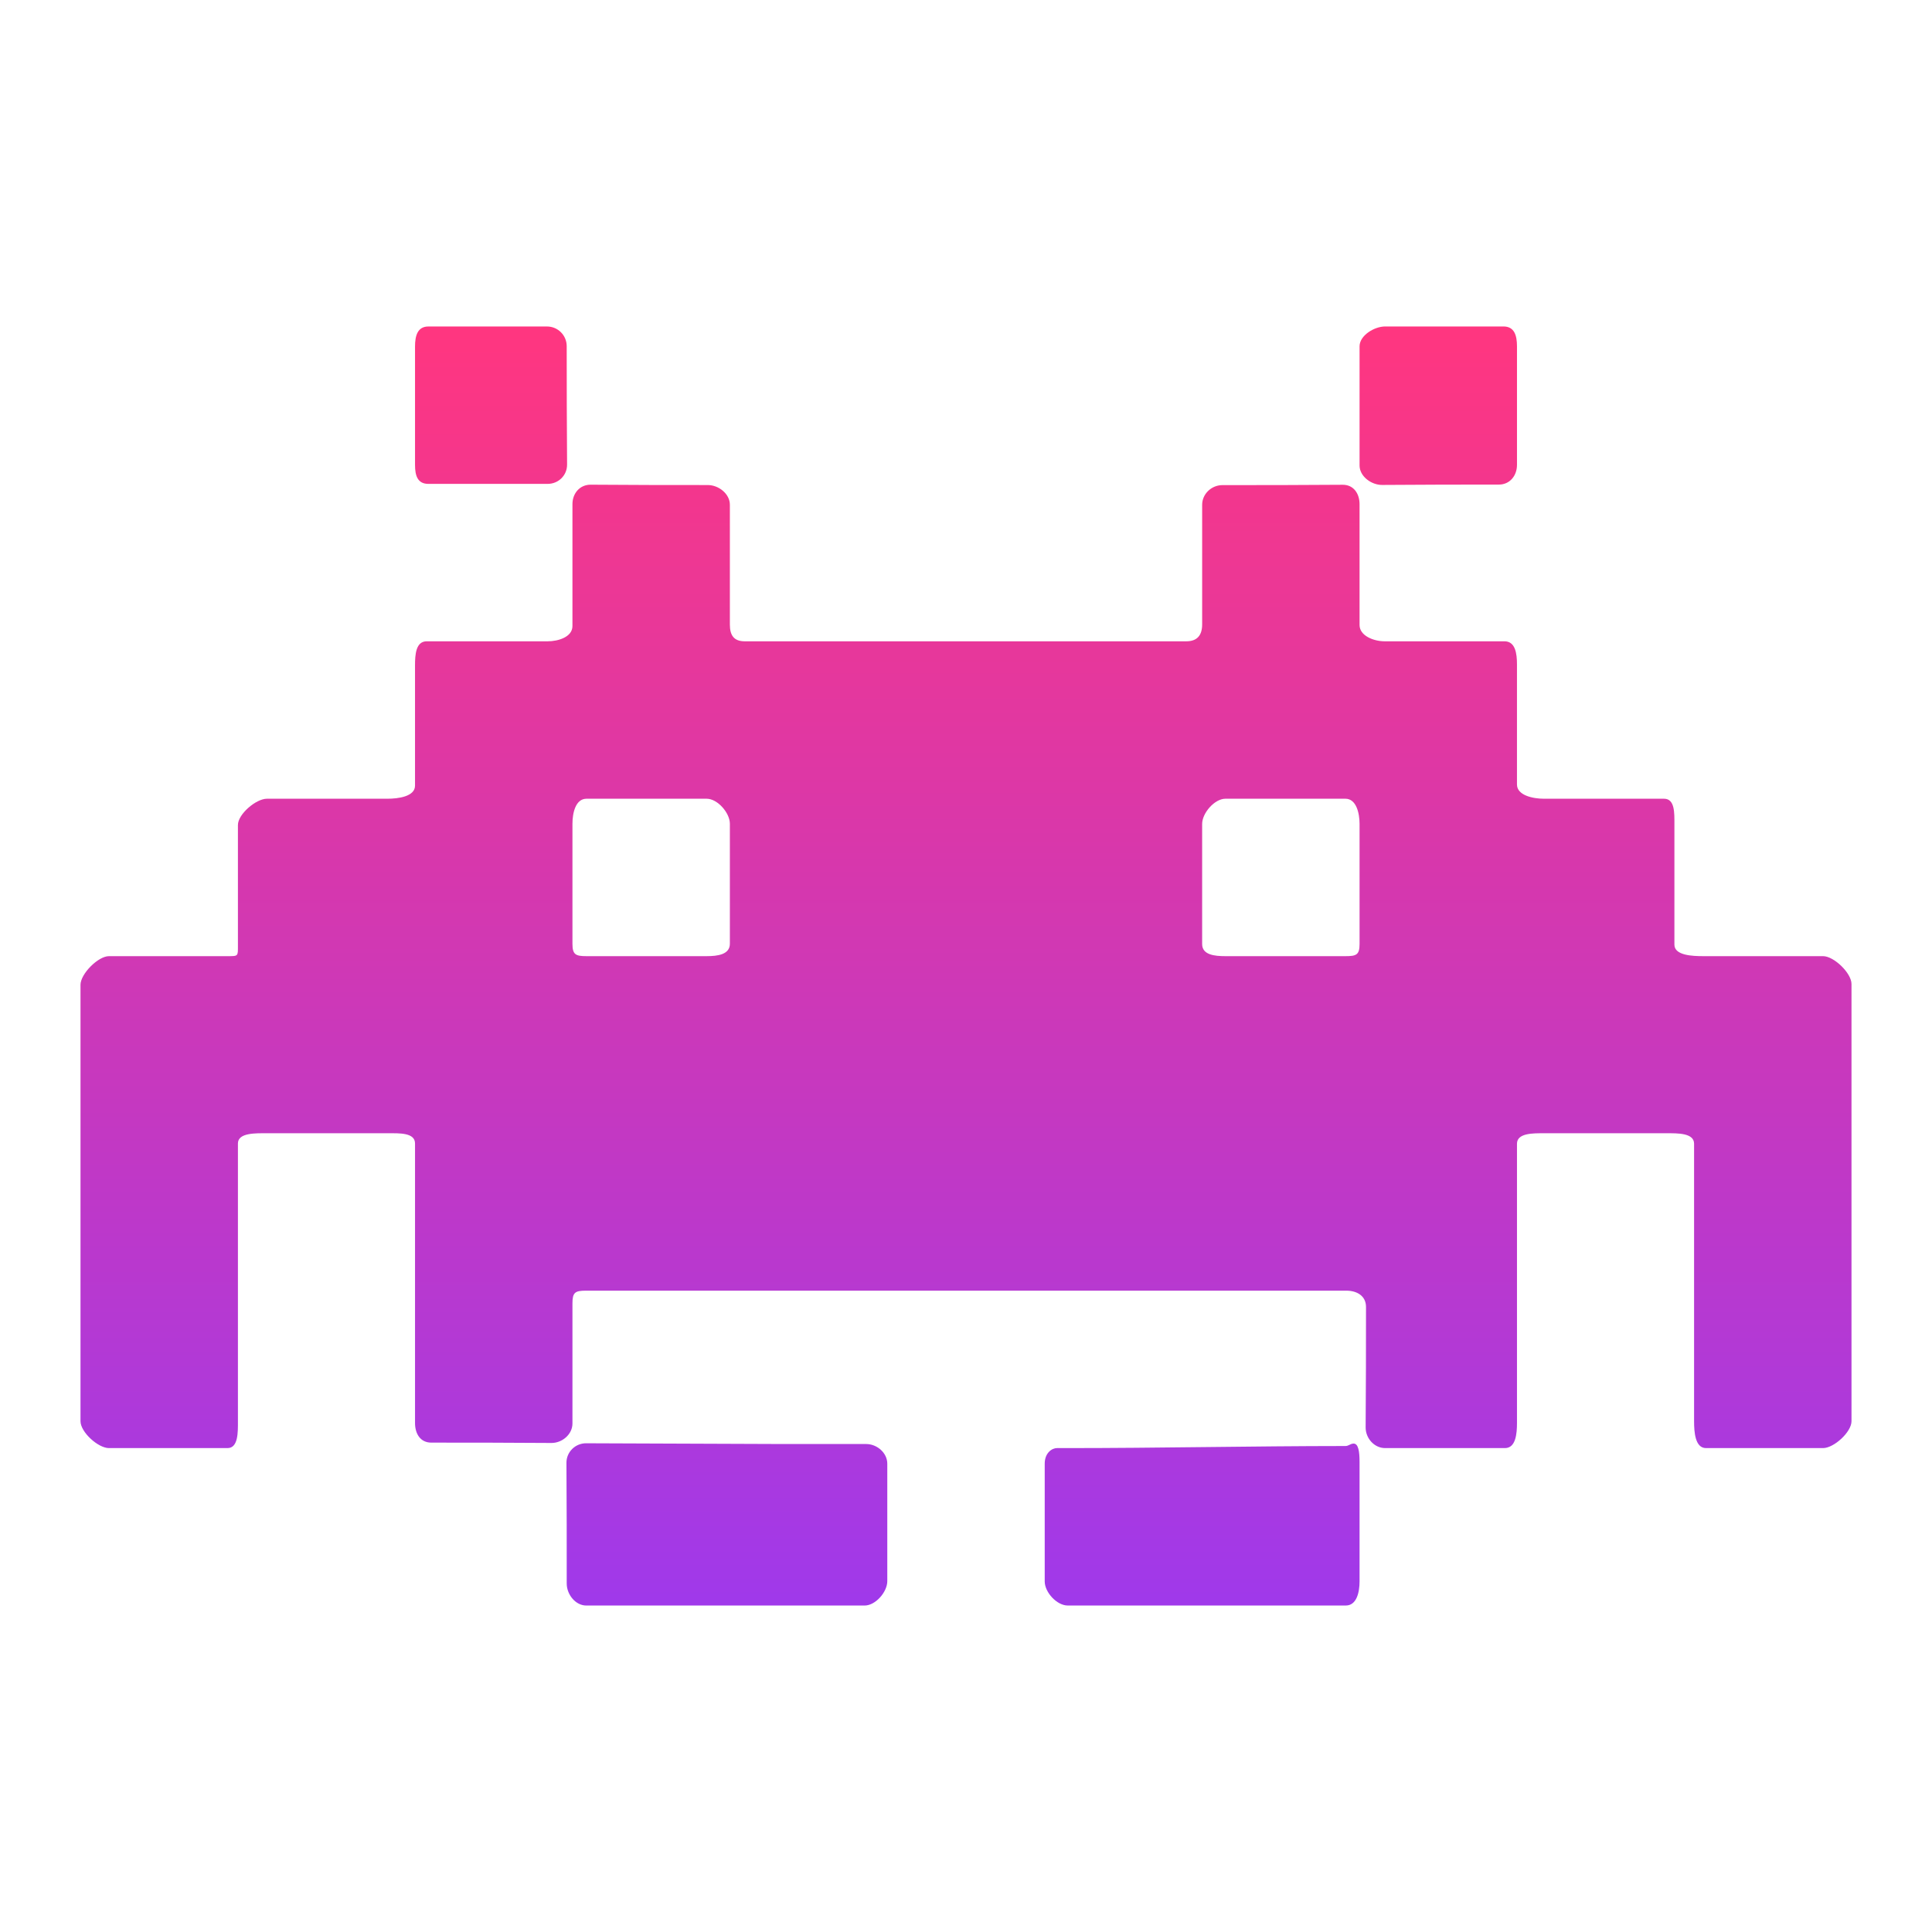
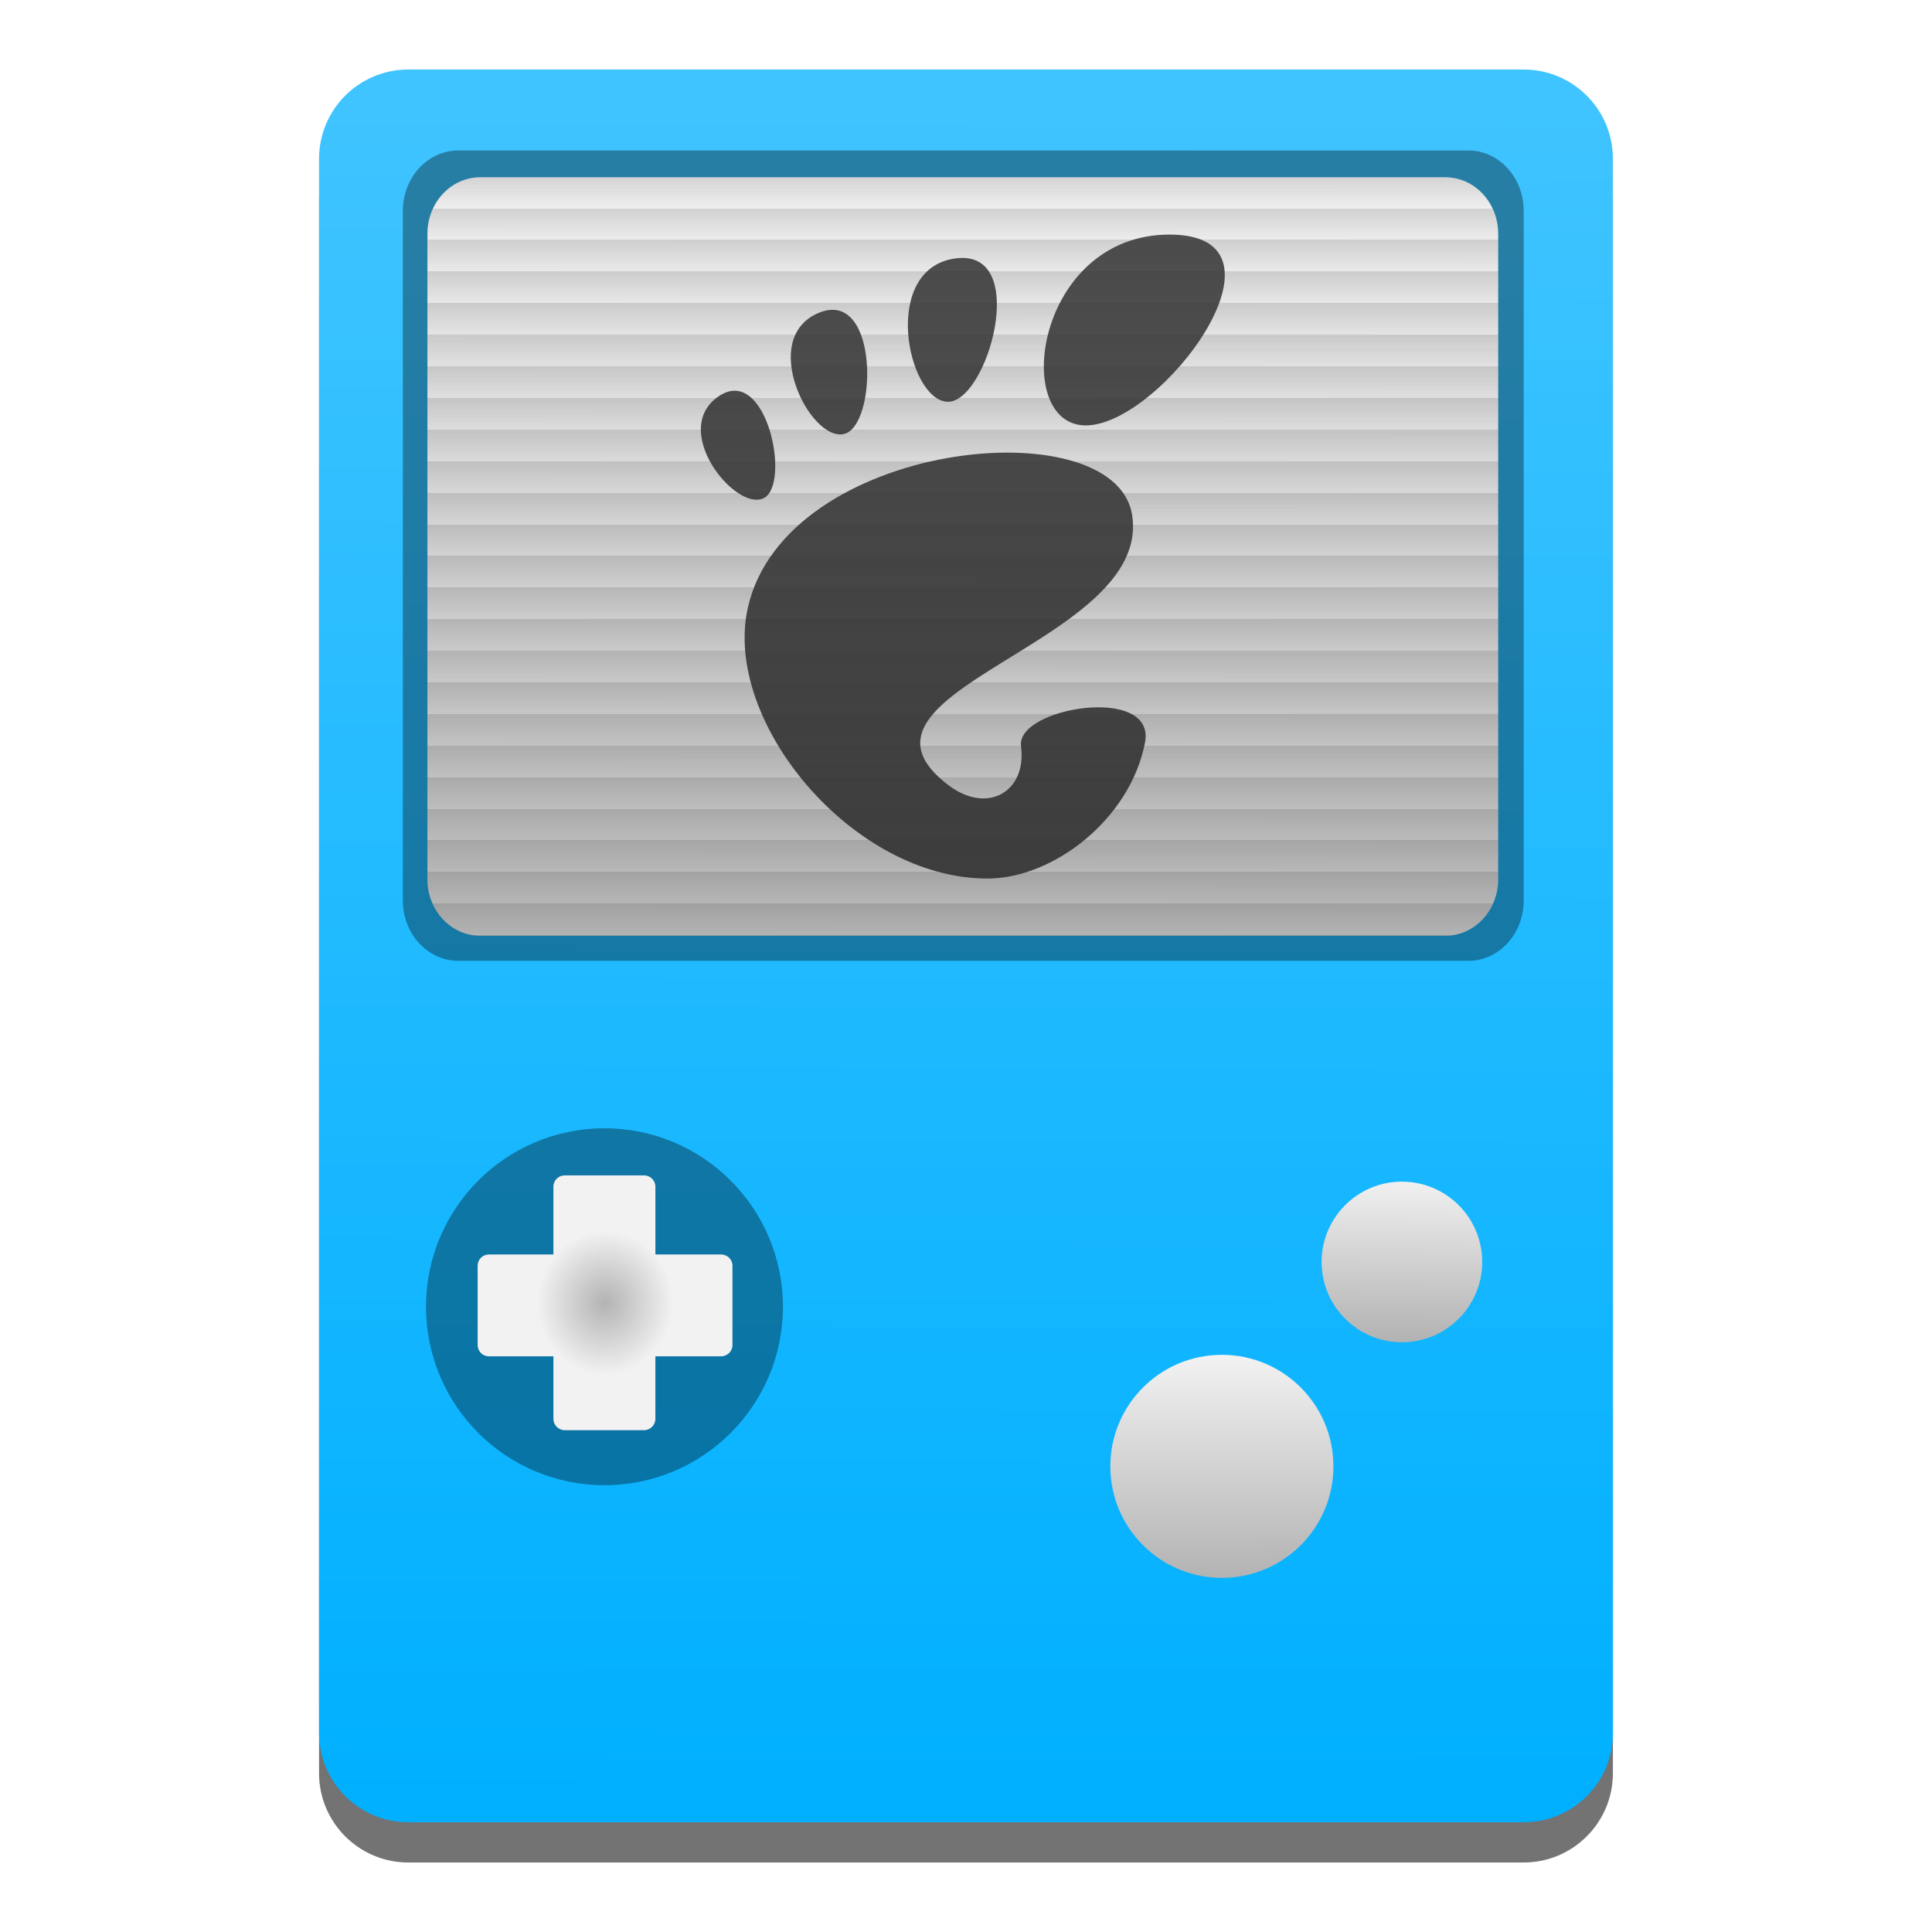
- <svg xmlns="http://www.w3.org/2000/svg" height="48" width="48">
-   <linearGradient id="a" gradientUnits="userSpaceOnUse" x1="275.399" x2="275.399" y1="550.8" y2="78.686">
-     <stop offset="0" stop-color="#8d3aff" />
-     <stop offset="1" stop-color="#ff3680" />
+ <svg xmlns="http://www.w3.org/2000/svg" xmlns:xlink="http://www.w3.org/1999/xlink" height="48" viewBox="0 0 48 48" width="48">
+   <linearGradient id="a">
+     <stop offset="0" stop-color="#b3b3b3" />
+     <stop offset="1" stop-color="#f2f2f2" />
  </linearGradient>
-   <g fill="url(#a)" transform="matrix(.07988381 0 0 .07988381 2.00008 1.99996)">
-     <path d="m541.951 272.337c-12.381 0-24.646 0-37.217 0-3.379 0-9.014-.202-9.014-3.58 0-12.583 0-24.958 0-37.565 0-3.378.158-7.815-3.221-7.815-12.594 0-24.883 0-37.387 0-3.385 0-8.354-1.047-8.354-4.425 0-12.503 0-24.786 0-37.363 0-3.384-.502-7.172-3.881-7.172-12.562 0-24.889 0-37.281 0-3.379 0-7.797-1.702-7.797-5.08 0-12.754 0-25.172 0-37.546 0-3.378-1.898-6.089-5.275-6.059-12.211.098-24.719.11-37.395.11-3.377 0-6.285 2.742-6.285 6.12v37.216c-.006 3.39-1.561 5.239-4.945 5.239-45.941 0-91.365 0-137.301 0-3.378 0-4.639-1.849-4.639-5.227 0-12.442 0-24.762 0-37.252 0-3.378-3.476-6.12-6.854-6.12-12.552 0-24.333-.012-36.42-.11-3.391-.024-5.686 2.687-5.686 6.065v37.895c0 3.385-4.352 4.75-7.736 4.75-12.625 0-25.006 0-37.589 0-3.378 0-3.635 4.106-3.635 7.484v37.412c0 3.384-5.227 4.064-8.605 4.064-12.577 0-24.939 0-37.46 0-3.378 0-9.015 4.792-9.015 8.176v37.46c0 3.378.153 3.323-3.225 3.323-12.436 0-24.688 0-36.885 0-3.378 0-8.85 5.532-8.85 8.91v135.729c0 3.385 5.471 8.36 8.85 8.36h36.867c3.378 0 3.244-4.988 3.244-8.366 0-28.966 0-57.632 0-86.384 0-3.385 5.618-3.17 8.997-3.17h37.833c3.378 0 8.25-.208 8.25 3.17v86.935c0 3.378 1.67 6.114 5.055 6.114 12.558 0 25.239.018 37.332.109 3.378.031 6.573-2.68 6.573-6.059 0-12.423 0-24.853 0-37.325 0-3.379.759-3.984 4.143-3.984h236.544c3.379 0 6.119 1.677 6.119 5.055 0 12.559-.018 25.227-.115 37.455-.025 3.384 2.68 6.45 6.059 6.45h37.271c3.371 0 3.738-4.468 3.738-7.846 0-29.241 0-57.957 0-86.818 0-3.379 5.117-3.256 8.5-3.256h38.037c3.377 0 8.543-.123 8.543 3.256v86.298c0 3.378.324 8.366 3.703 8.366h36.4c3.379 0 8.857-4.981 8.857-8.36 0-45.416 0-90.509 0-135.98.002-3.383-5.471-8.659-8.848-8.659zm-339.991-3.862c0 3.379-3.831 3.862-7.209 3.862-12.405 0-24.811 0-37.387 0-3.384 0-4.363-.478-4.363-3.855 0-12.356 0-24.701 0-37.326 0-3.378.985-7.778 4.37-7.778h37.375c3.378 0 7.215 4.4 7.215 7.785-.001 12.441-.001 24.785-.001 37.312zm195.841.099c0 3.378-1.023 3.764-4.4 3.764-12.369 0-24.713 0-37.32 0-3.385 0-7.24-.386-7.24-3.771 0-12.509 0-24.853 0-37.344 0-3.372 3.861-7.846 7.24-7.846h37.32c3.377 0 4.4 4.467 4.4 7.846z" />
-     <path d="m244.341 424.071c-9.21.006-18.5.018-27.558-.007-19.805-.061-39.725-.146-59.529-.227-3.378-.012-6.151 2.718-6.12 6.103.098 12.239.08 25.275.085 37.521 0 3.378 2.711 6.842 6.09 6.842h86.567c3.378-.006 7.044-4.204 7.044-7.582 0-12.204 0-24.26 0-36.524 0-3.385-3.201-6.133-6.579-6.126z" />
-     <path d="m395.836 423.936c-.949.073-1.463.753-2.43.753-29.139.018-57.816.648-86.953.648-.93 0-1.861 0-2.773 0-1.529 0-3.799 1.469-3.799 4.847v36.616c0 3.378 3.77 7.497 7.154 7.497h86.486c3.379 0 4.279-4.125 4.279-7.503 0-12.454 0-24.768 0-37.063.001-3.378-.366-5.918-1.964-5.795z" />
-     <path d="m108.214 125.458h37.057c3.378 0 6.083-2.644 6.059-6.022-.098-12.24-.11-24.56-.116-36.806 0-3.378-2.742-6.126-6.126-6.126-12.687 0-24.811 0-36.873 0-3.378-.006-4.174 2.846-4.174 6.23v36.806c-.001 3.377.794 5.918 4.173 5.918z" />
-     <path d="m404.844 125.788c12.24-.098 24.053-.11 36.299-.116 3.383 0 5.617-2.748 5.617-6.126 0-12.693 0-24.816 0-36.885 0-3.378-.82-6.163-4.197-6.163-12.229 0-24.34 0-36.795 0-3.377 0-7.967 2.796-7.967 6.175v37.062c0 3.378 3.664 6.083 7.043 6.053z" />
-   </g>
+   <linearGradient id="b" gradientUnits="userSpaceOnUse" x1="23.266" x2="23.201" xlink:href="#a" y1="23.358" y2="4.296" />
+   <linearGradient id="c" gradientUnits="userSpaceOnUse" x1="34.851" x2="34.901" xlink:href="#a" y1="33.277" y2="29.245" />
+   <linearGradient id="d" gradientUnits="userSpaceOnUse" x1="30.335" x2="30.287" xlink:href="#a" y1="39.18" y2="33.682" />
+   <radialGradient id="e" cx="14.831" cy="33.775" gradientTransform="matrix(.4858479 .02009349 -.02123823 .5135266 8.543618 14.72584)" gradientUnits="userSpaceOnUse" r="3.49" xlink:href="#a" />
+   <linearGradient id="f" gradientUnits="userSpaceOnUse" x1="23.904" x2="24.027" y1="44.621" y2="2.061">
+     <stop offset="0" stop-color="#00b0ff" />
+     <stop offset="1" stop-color="#40c4ff" />
+   </linearGradient>
+   <linearGradient id="g" gradientUnits="userSpaceOnUse" x1="-37.661" x2="-37.661" y1="70.254" y2="23.746">
+     <stop offset="0" stop-color="#3889e9" />
+     <stop offset="1" stop-color="#5ea5fb" />
+   </linearGradient>
+   <linearGradient id="h" gradientUnits="userSpaceOnUse" spreadMethod="repeat" x1="23.922" x2="23.922" y1="4.393" y2="5.178">
+     <stop offset="0" stop-color="#333" stop-opacity=".8" />
+     <stop offset="1" stop-color="#333" stop-opacity="0" />
+   </linearGradient>
+   <rect fill-opacity=".549" height="43.546" rx="2.217" width="32.145" x="7.927" y="2.727" />
+   <rect fill="url(#f)" height="43.546" rx="2.217" width="32.145" x="7.927" y="1.727" />
+   <rect fill-opacity=".353" height="20.132" rx="1.373" ry="1.499" width="27.847" x="10.009" y="3.739" />
+   <rect fill="url(#b)" height="18.844" rx="1.311" ry="1.403" width="26.603" x="10.619" y="4.405" />
+   <circle cx="15.018" cy="32.466" fill-opacity=".353" r="4.434" />
+   <path d="m14.032 29.202c-.156 0-.283.124-.283.28v1.685h-1.602c-.156 0-.28.124-.28.28v1.97c0 .156.124.28.28.28h1.602v1.553c0 .156.127.283.283.283h1.968c.156 0 .283-.127.283-.283v-1.553h1.632c.156 0 .283-.124.283-.28v-1.97c0-.156-.127-.28-.283-.28h-1.632v-1.685c-0-.156-.127-.28-.283-.28z" fill="url(#e)" />
+   <path d="m36.825 31.353a1.995 1.995 0 0 1 -1.995 1.995 1.995 1.995 0 0 1 -1.995-1.995 1.995 1.995 0 0 1 1.995-1.995 1.995 1.995 0 0 1 1.995 1.995z" fill="url(#c)" />
+   <path d="m33.128 36.431a2.771 2.771 0 0 1 -2.771 2.771 2.771 2.771 0 0 1 -2.771-2.771 2.771 2.771 0 0 1 2.771-2.771 2.771 2.771 0 0 1 2.771 2.771z" fill="url(#d)" />
+   <circle cx="-36" cy="47" fill="url(#g)" r="0" />
+   <path d="m25.367 18.533c.15 1.144-.839 1.709-1.808.971-3.083-2.347 5.105-3.518 4.565-6.725-.448-2.662-8.615-1.842-9.545 2.323-.63 2.817 2.591 6.725 5.952 6.725 1.653 0 3.56-1.493 3.917-3.384.272-1.442-3.206-.864-3.081.09zm-4.408-7.748c.844-.172.89-3.635-.615-3.013-1.506.621-.229 3.186.615 3.013zm-1.998 1.598c.709-.312.091-3.365-1.114-2.532-1.205.833.405 2.844 1.114 2.532zm4.569-2.402c.997.061 2.091-3.805.217-3.562-1.873.243-1.214 3.501-.217 3.562zm5.527-4.153c-3.329 0-3.953 4.741-2.08 4.741 1.872 0 5.409-4.741 2.08-4.741z" fill-opacity=".667" />
+   <rect fill="url(#h)" fill-rule="evenodd" height="18.844" opacity=".2" rx="1.311" ry="1.403" width="26.603" x="10.619" y="4.405" />
</svg>
